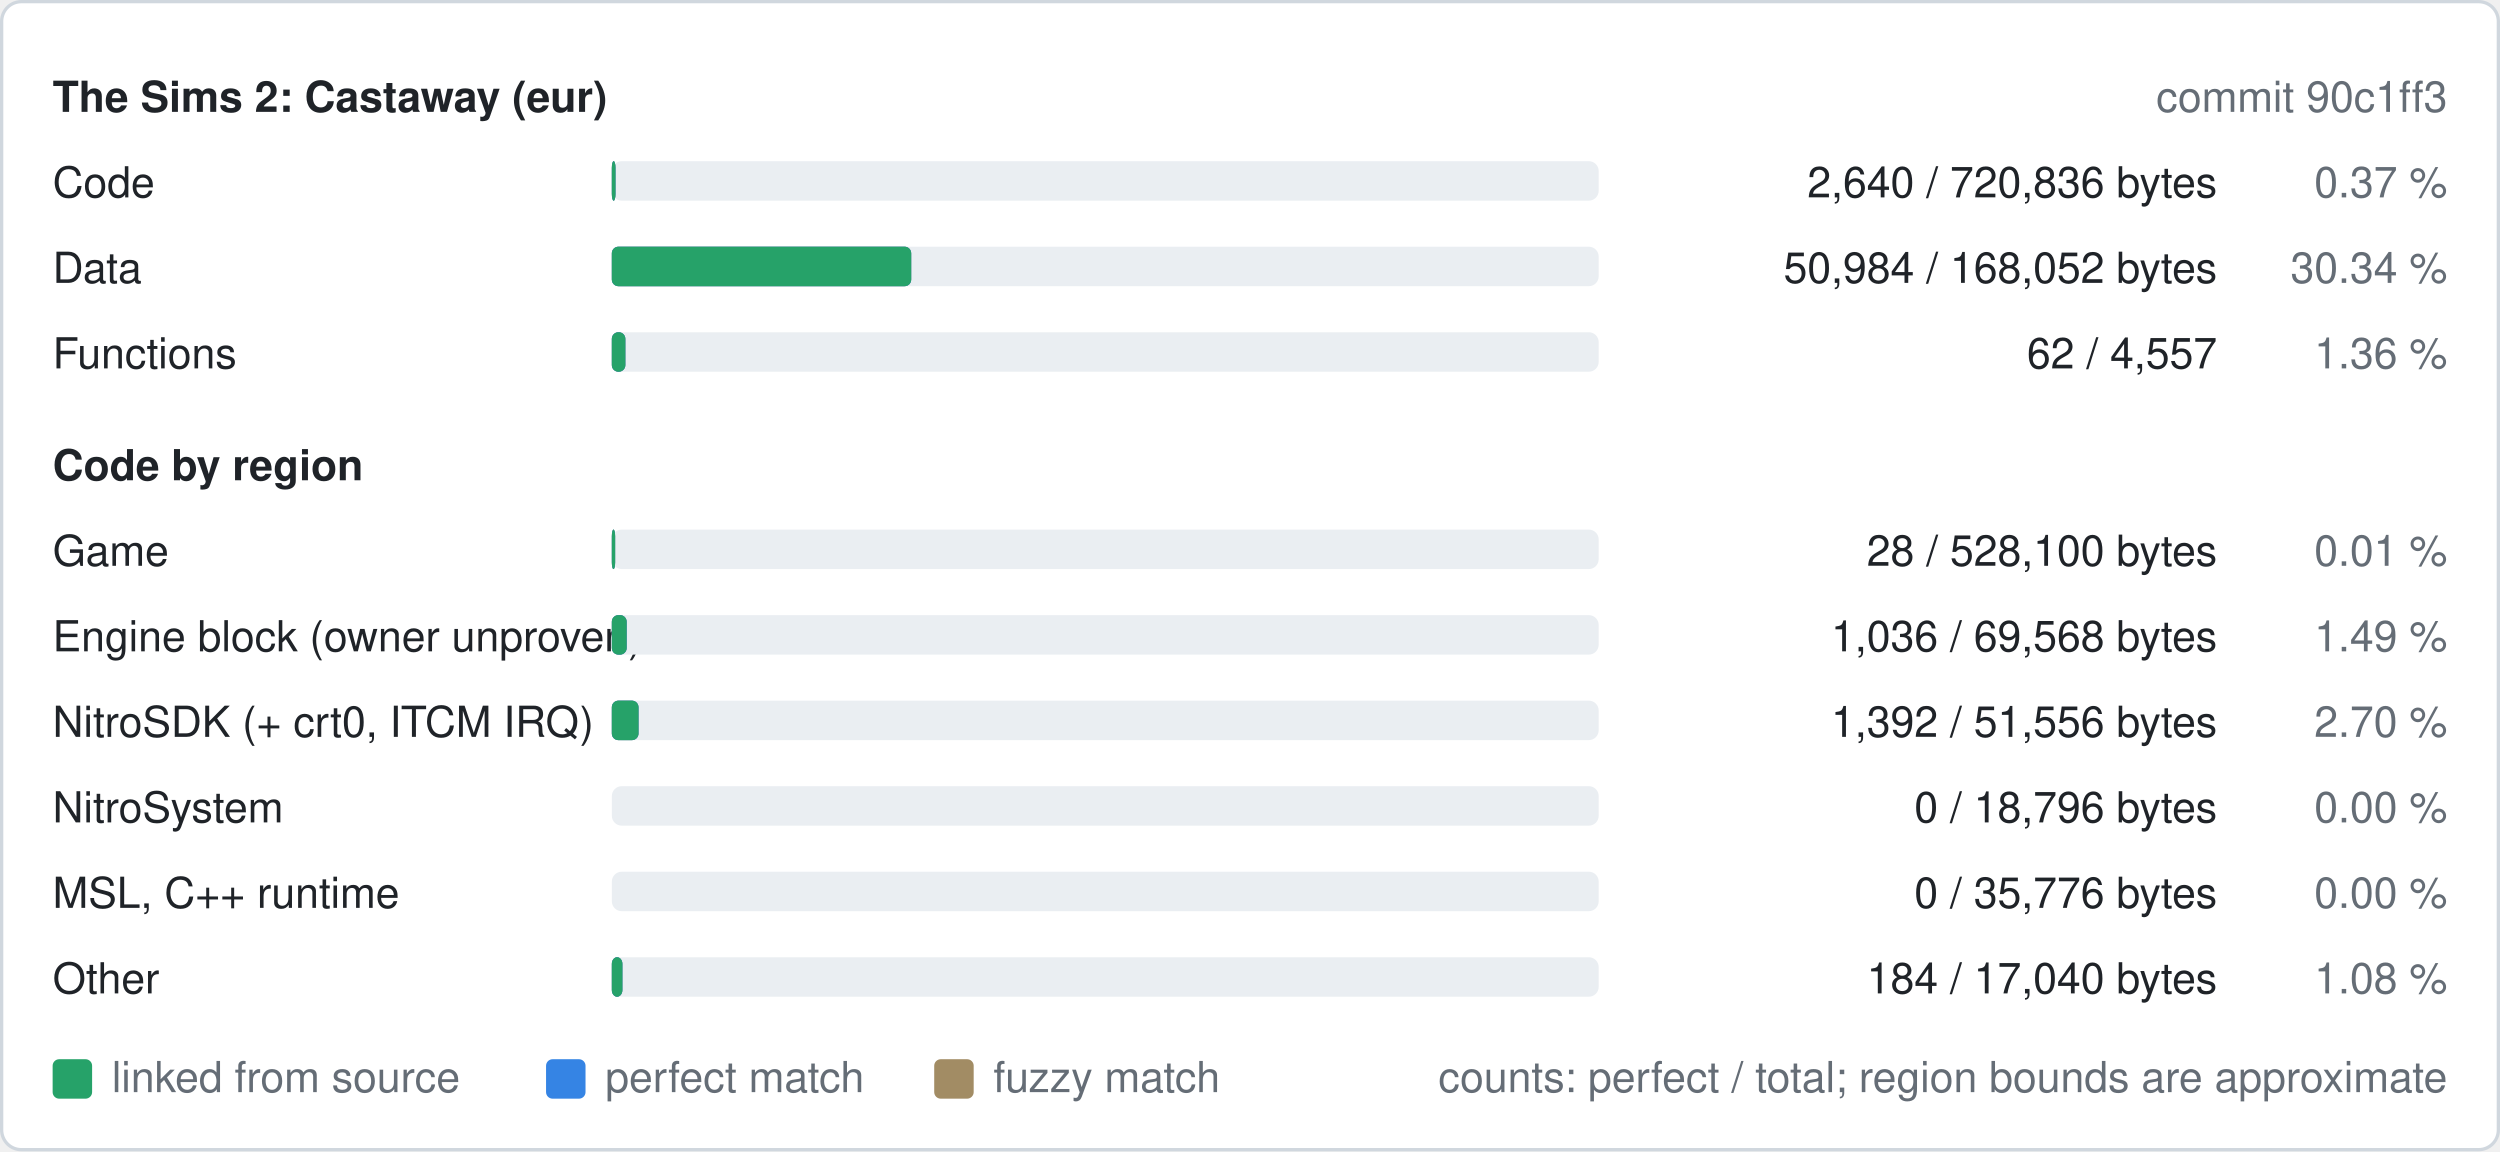
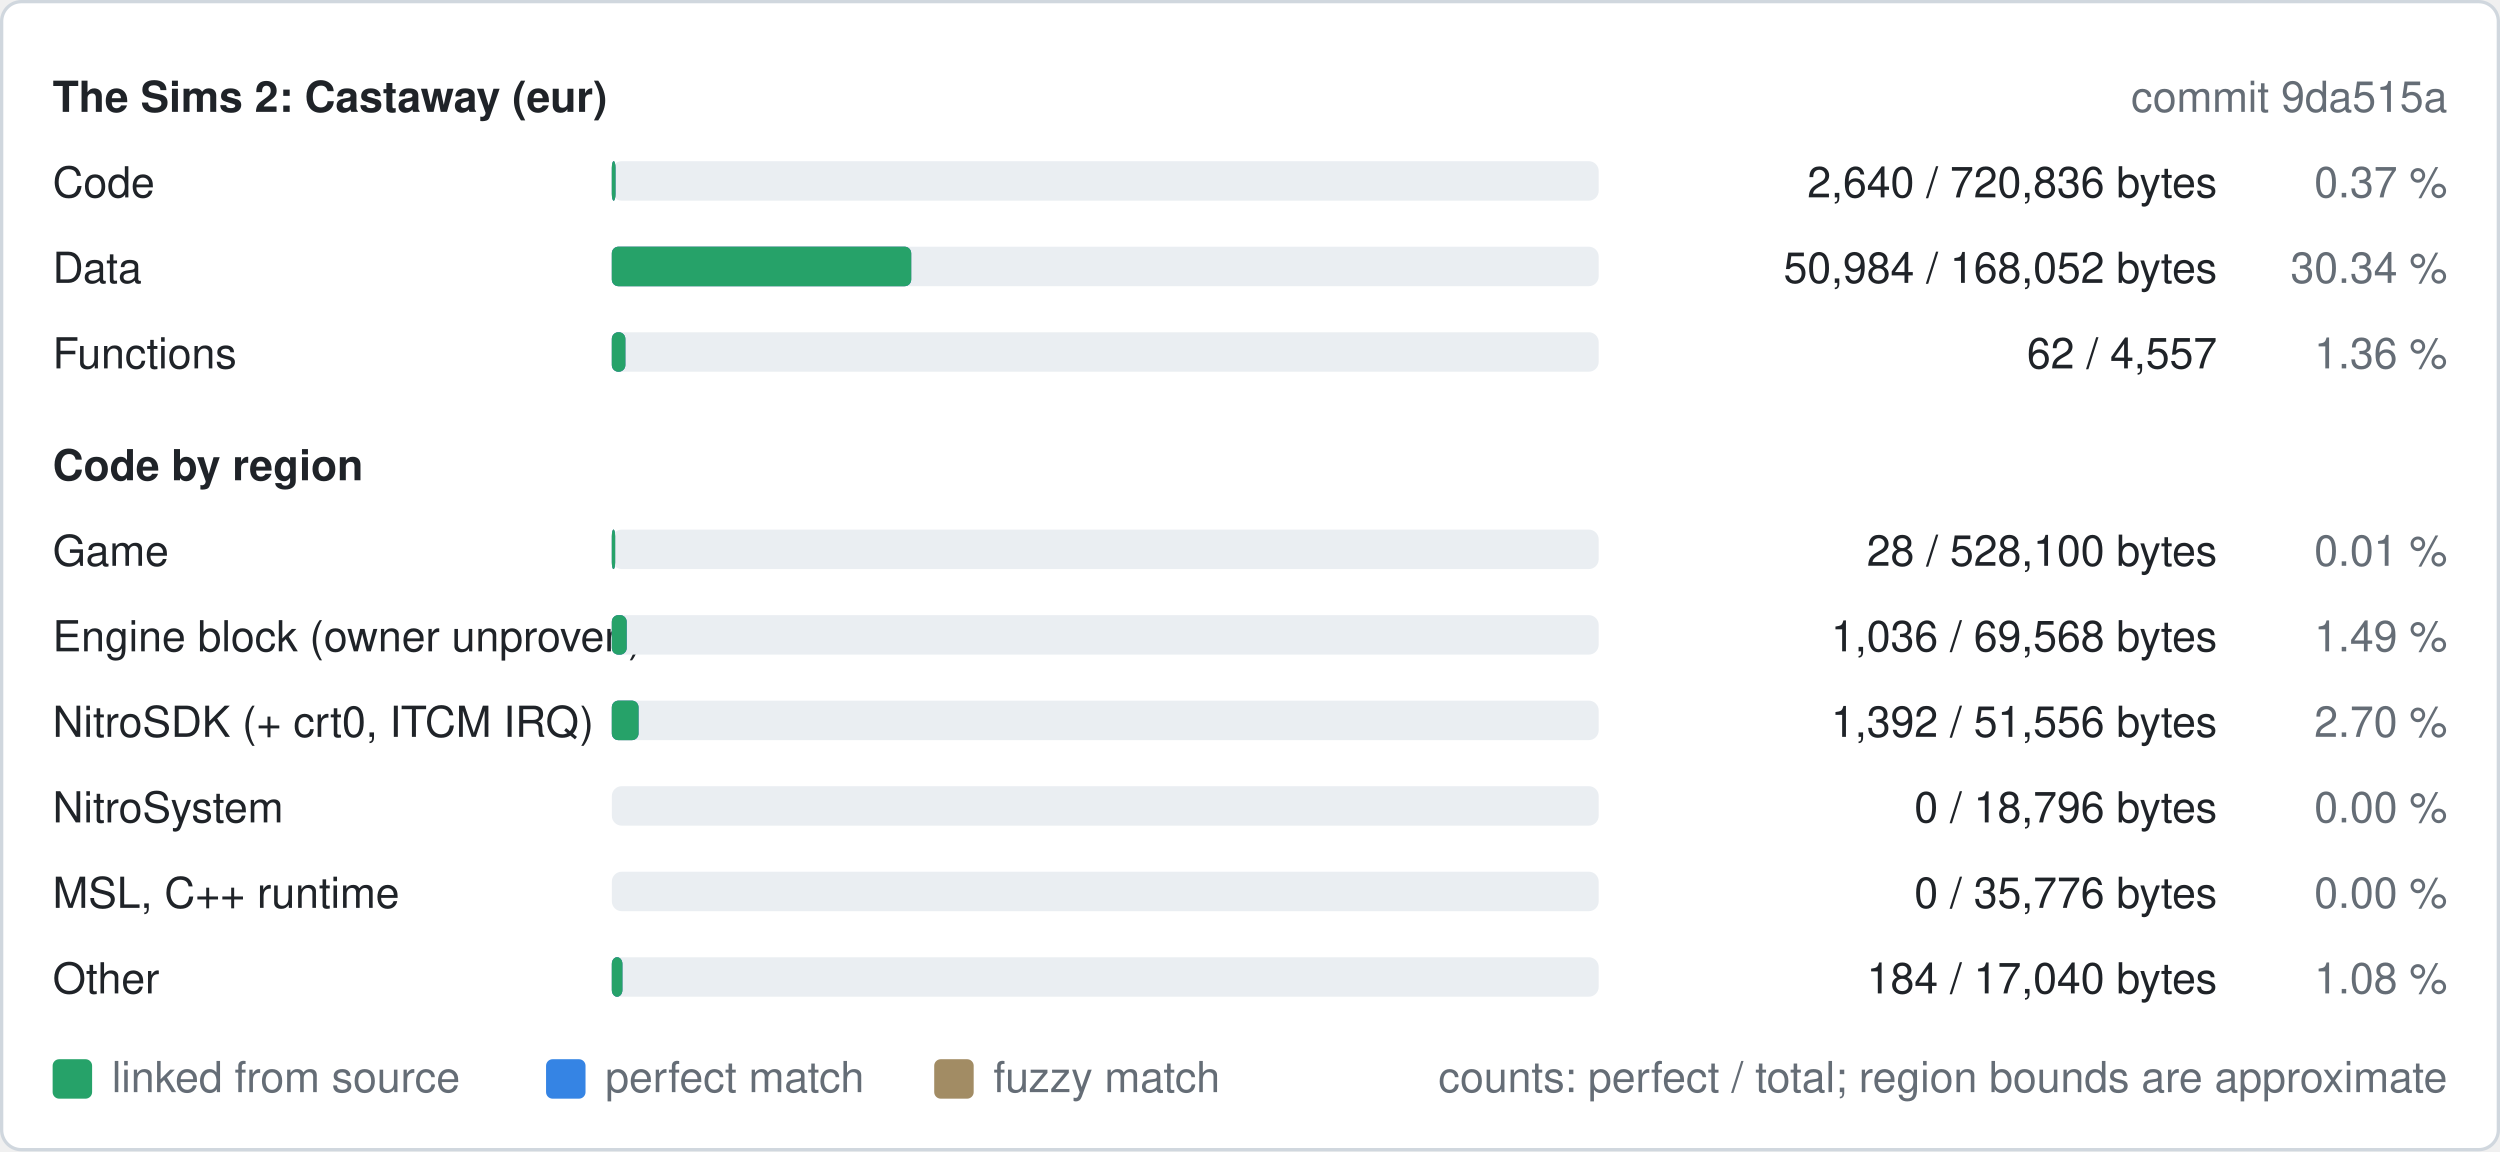
<svg xmlns="http://www.w3.org/2000/svg" width="760" height="350" viewBox="0 0 760 350" role="img" aria-label="Decompilation progress of eur">
  <style>
text{font-family:-apple-system,BlinkMacSystemFont,"Segoe UI",Helvetica,Arial,sans-serif;font-size:13px}
.b{font-weight:600}
.bg{fill:#ffffff;stroke:#d0d7de}.t{fill:#1f2328}.m{fill:#656d76}.track{fill:#eaeef2}.fuzzy{fill:#a28c64}.perfect{fill:#3584e4}.linked{fill:#26a269}
@media (prefers-color-scheme: dark){.bg{fill:#0d1117;stroke:#30363d}.t{fill:#e6edf3}.m{fill:#8d96a0}.track{fill:#21262d}.fuzzy{fill:#a28c64}.perfect{fill:#3584e4}.linked{fill:#2ec27e}}
</style>
  <rect class="bg" x="0.5" y="0.5" width="759" height="349" rx="6" />
  <text class="t b" x="16" y="34">The Sims 2: Castaway (eur)</text>
-   <text class="m" x="744" y="34" text-anchor="end">commit 90c1ff3</text>
+   <text class="m" x="744" y="34" text-anchor="end">commit 9da515a</text>
  <text class="t" x="16" y="60">Code</text>
  <rect class="track" x="186" y="49" width="300" height="12" rx="3" />
  <rect class="fuzzy" x="186" y="49" width="1.1" height="12" rx="2" />
  <rect class="perfect" x="186" y="49" width="1.1" height="12" rx="2" />
  <rect class="linked" x="186" y="49" width="1.1" height="12" rx="2" />
  <text class="t" x="674" y="60" text-anchor="end">2,640 / 720,836 bytes</text>
  <text class="m" x="744" y="60" text-anchor="end">0.37 %</text>
  <text class="t" x="16" y="86">Data</text>
  <rect class="track" x="186" y="75" width="300" height="12" rx="3" />
  <rect class="fuzzy" x="186" y="75" width="91.0" height="12" rx="2" />
  <rect class="perfect" x="186" y="75" width="91.0" height="12" rx="2" />
  <rect class="linked" x="186" y="75" width="91.0" height="12" rx="2" />
  <text class="t" x="674" y="86" text-anchor="end">50,984 / 168,052 bytes</text>
  <text class="m" x="744" y="86" text-anchor="end">30.34 %</text>
  <text class="t" x="16" y="112">Functions</text>
  <rect class="track" x="186" y="101" width="300" height="12" rx="3" />
  <rect class="fuzzy" x="186" y="101" width="4.1" height="12" rx="2" />
  <rect class="perfect" x="186" y="101" width="4.1" height="12" rx="2" />
  <rect class="linked" x="186" y="101" width="4.1" height="12" rx="2" />
  <text class="t" x="674" y="112" text-anchor="end">62 / 4,557</text>
  <text class="m" x="744" y="112" text-anchor="end">1.36 %</text>
  <text class="t b" x="16" y="146">Code by region</text>
  <text class="t" x="16" y="172">Game</text>
  <rect class="track" x="186" y="161" width="300" height="12" rx="3" />
  <rect class="fuzzy" x="186" y="161" width="1.0" height="12" rx="2" />
  <rect class="perfect" x="186" y="161" width="1.0" height="12" rx="2" />
  <rect class="linked" x="186" y="161" width="1.0" height="12" rx="2" />
  <text class="t" x="674" y="172" text-anchor="end">28 / 528,100 bytes</text>
  <text class="m" x="744" y="172" text-anchor="end">0.01 %</text>
  <text class="t" x="16" y="198">Engine block (owner unproven)</text>
  <rect class="track" x="186" y="187" width="300" height="12" rx="3" />
  <rect class="fuzzy" x="186" y="187" width="4.5" height="12" rx="2" />
  <rect class="perfect" x="186" y="187" width="4.5" height="12" rx="2" />
  <rect class="linked" x="186" y="187" width="4.5" height="12" rx="2" />
  <text class="t" x="674" y="198" text-anchor="end">1,036 / 69,568 bytes</text>
  <text class="m" x="744" y="198" text-anchor="end">1.49 %</text>
  <text class="t" x="16" y="224">NitroSDK (+ crt0, ITCM IRQ)</text>
  <rect class="track" x="186" y="213" width="300" height="12" rx="3" />
  <rect class="fuzzy" x="186" y="213" width="8.1" height="12" rx="2" />
  <rect class="perfect" x="186" y="213" width="8.1" height="12" rx="2" />
  <rect class="linked" x="186" y="213" width="8.1" height="12" rx="2" />
  <text class="t" x="674" y="224" text-anchor="end">1,392 / 51,556 bytes</text>
  <text class="m" x="744" y="224" text-anchor="end">2.70 %</text>
  <text class="t" x="16" y="250">NitroSystem</text>
  <rect class="track" x="186" y="239" width="300" height="12" rx="3" />
  <text class="t" x="674" y="250" text-anchor="end">0 / 18,796 bytes</text>
  <text class="m" x="744" y="250" text-anchor="end">0.00 %</text>
  <text class="t" x="16" y="276">MSL, C++ runtime</text>
  <rect class="track" x="186" y="265" width="300" height="12" rx="3" />
  <text class="t" x="674" y="276" text-anchor="end">0 / 35,776 bytes</text>
  <text class="m" x="744" y="276" text-anchor="end">0.00 %</text>
  <text class="t" x="16" y="302">Other</text>
  <rect class="track" x="186" y="291" width="300" height="12" rx="3" />
  <rect class="fuzzy" x="186" y="291" width="3.2" height="12" rx="2" />
  <rect class="perfect" x="186" y="291" width="3.2" height="12" rx="2" />
  <rect class="linked" x="186" y="291" width="3.2" height="12" rx="2" />
  <text class="t" x="674" y="302" text-anchor="end">184 / 17,040 bytes</text>
  <text class="m" x="744" y="302" text-anchor="end">1.08 %</text>
  <rect class="linked" x="16" y="322" width="12" height="12" rx="2" />
  <text class="m" x="34" y="332">linked from source</text>
  <rect class="perfect" x="166" y="322" width="12" height="12" rx="2" />
  <text class="m" x="184" y="332">perfect match</text>
  <rect class="fuzzy" x="284" y="322" width="12" height="12" rx="2" />
  <text class="m" x="302" y="332">fuzzy match</text>
  <text class="m" x="744" y="332" text-anchor="end">counts: perfect / total; region bounds are approximate</text>
</svg>
